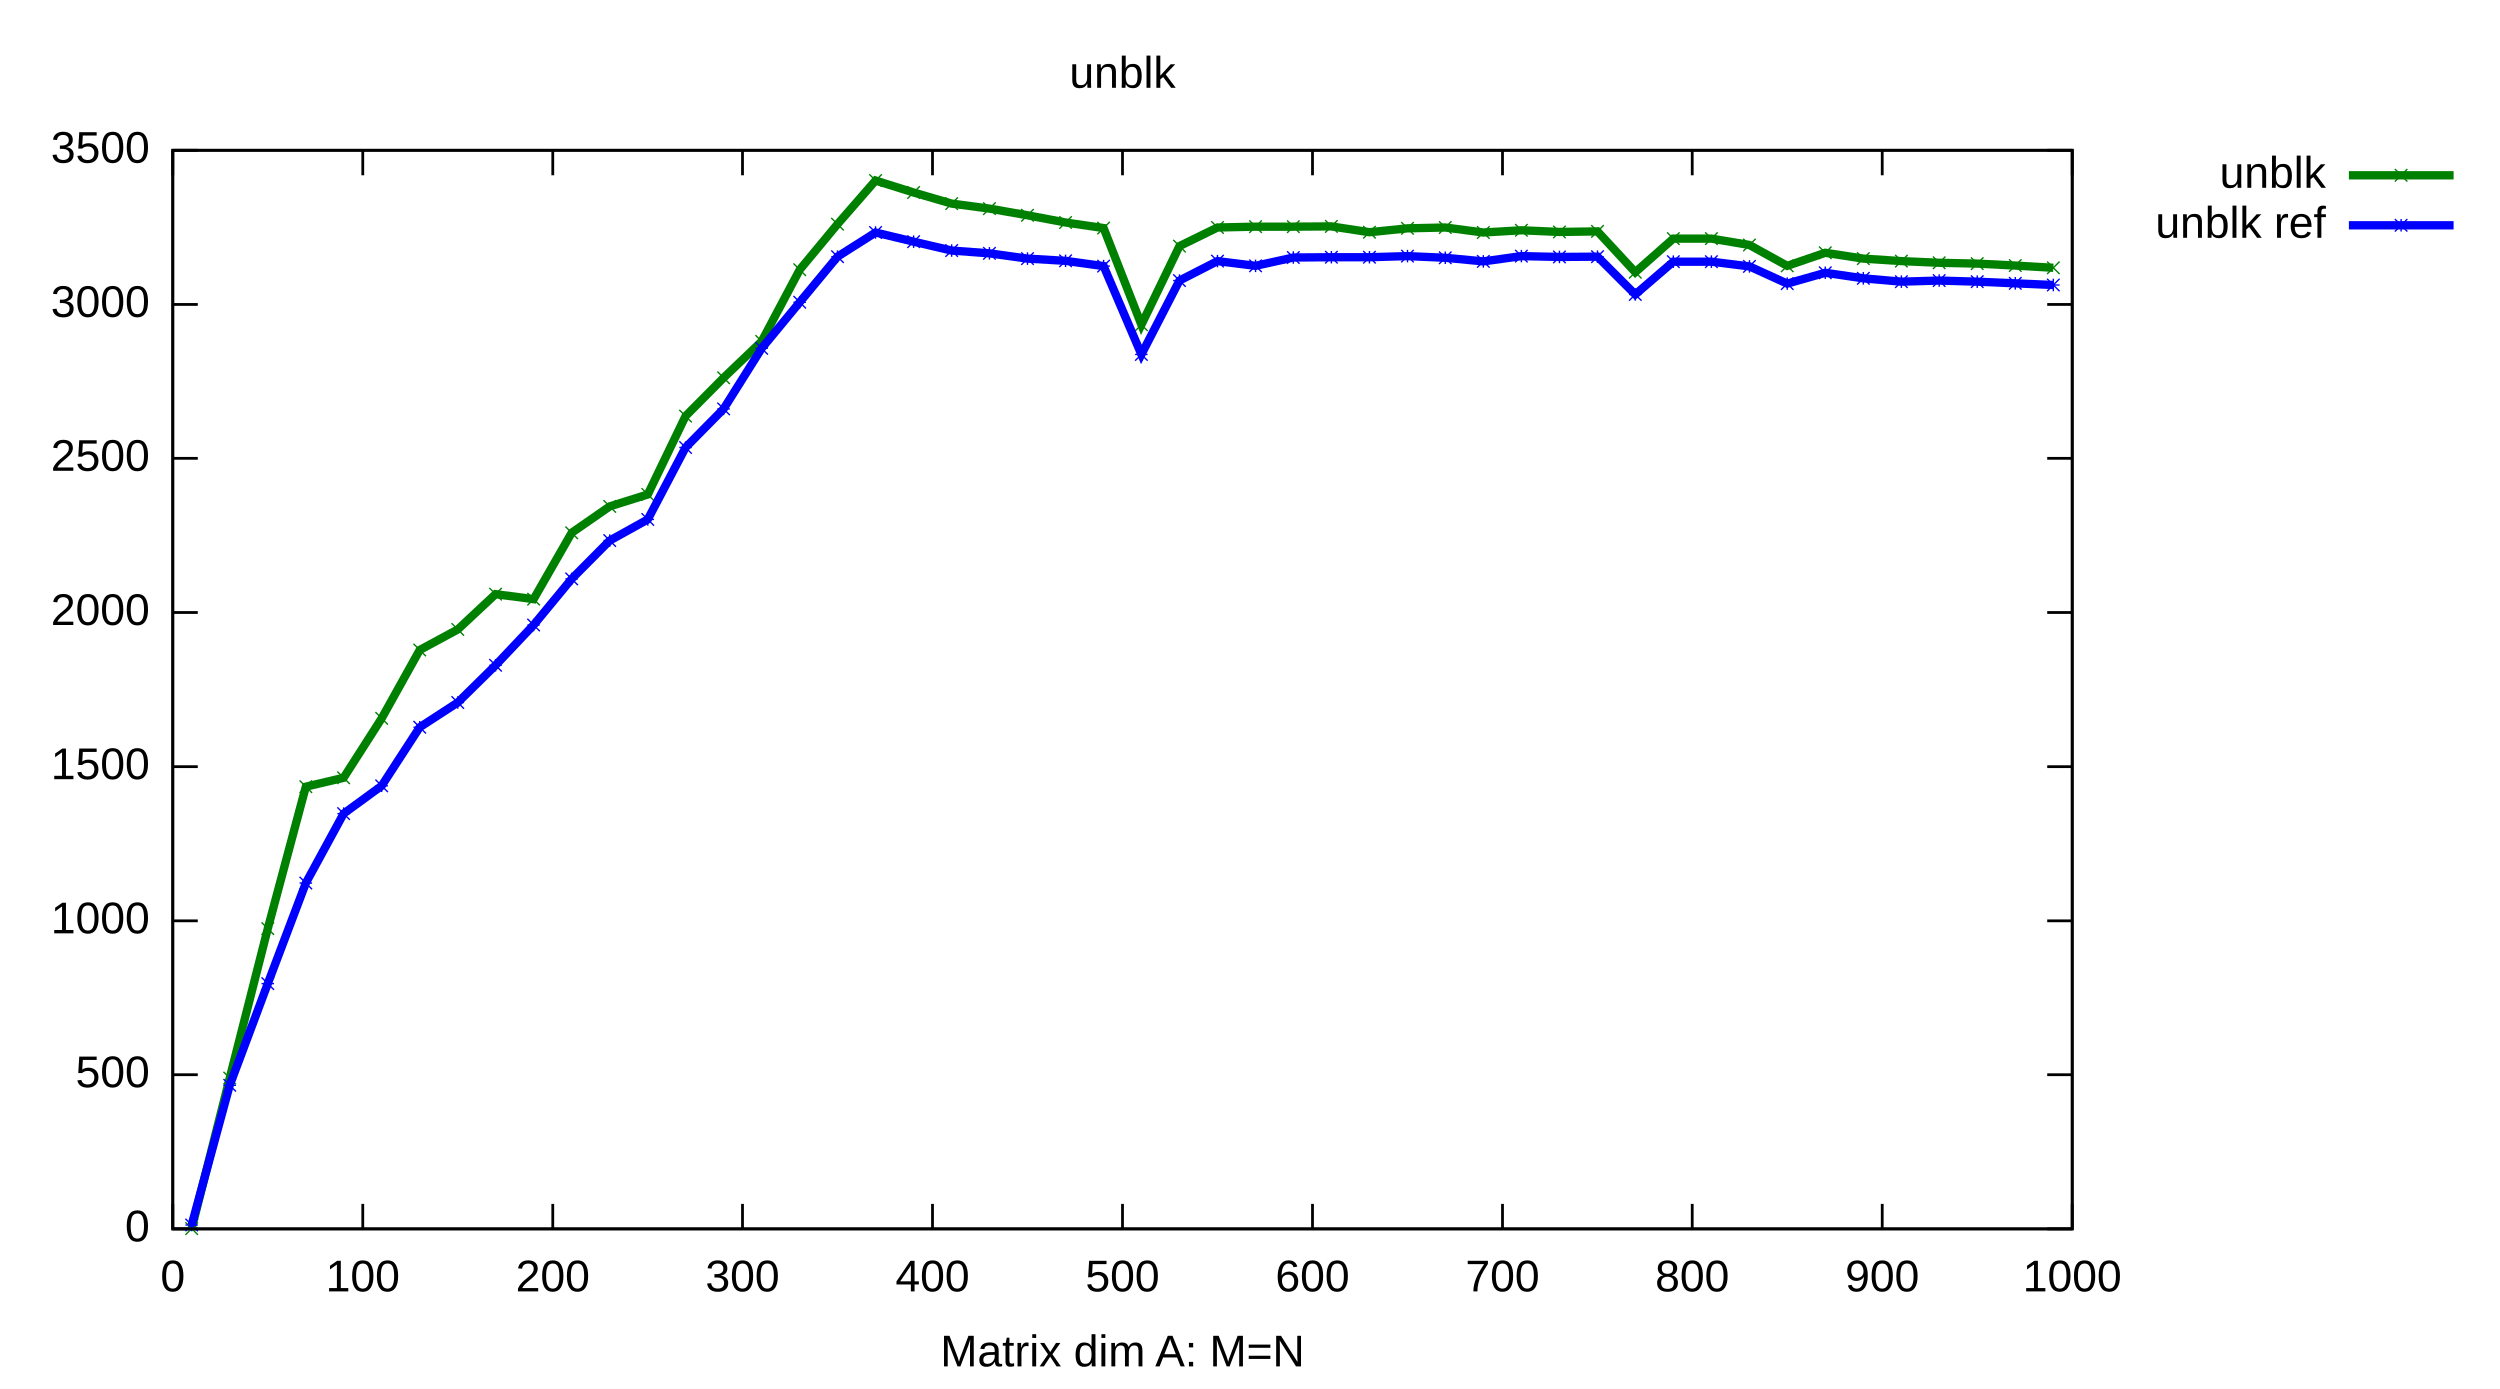
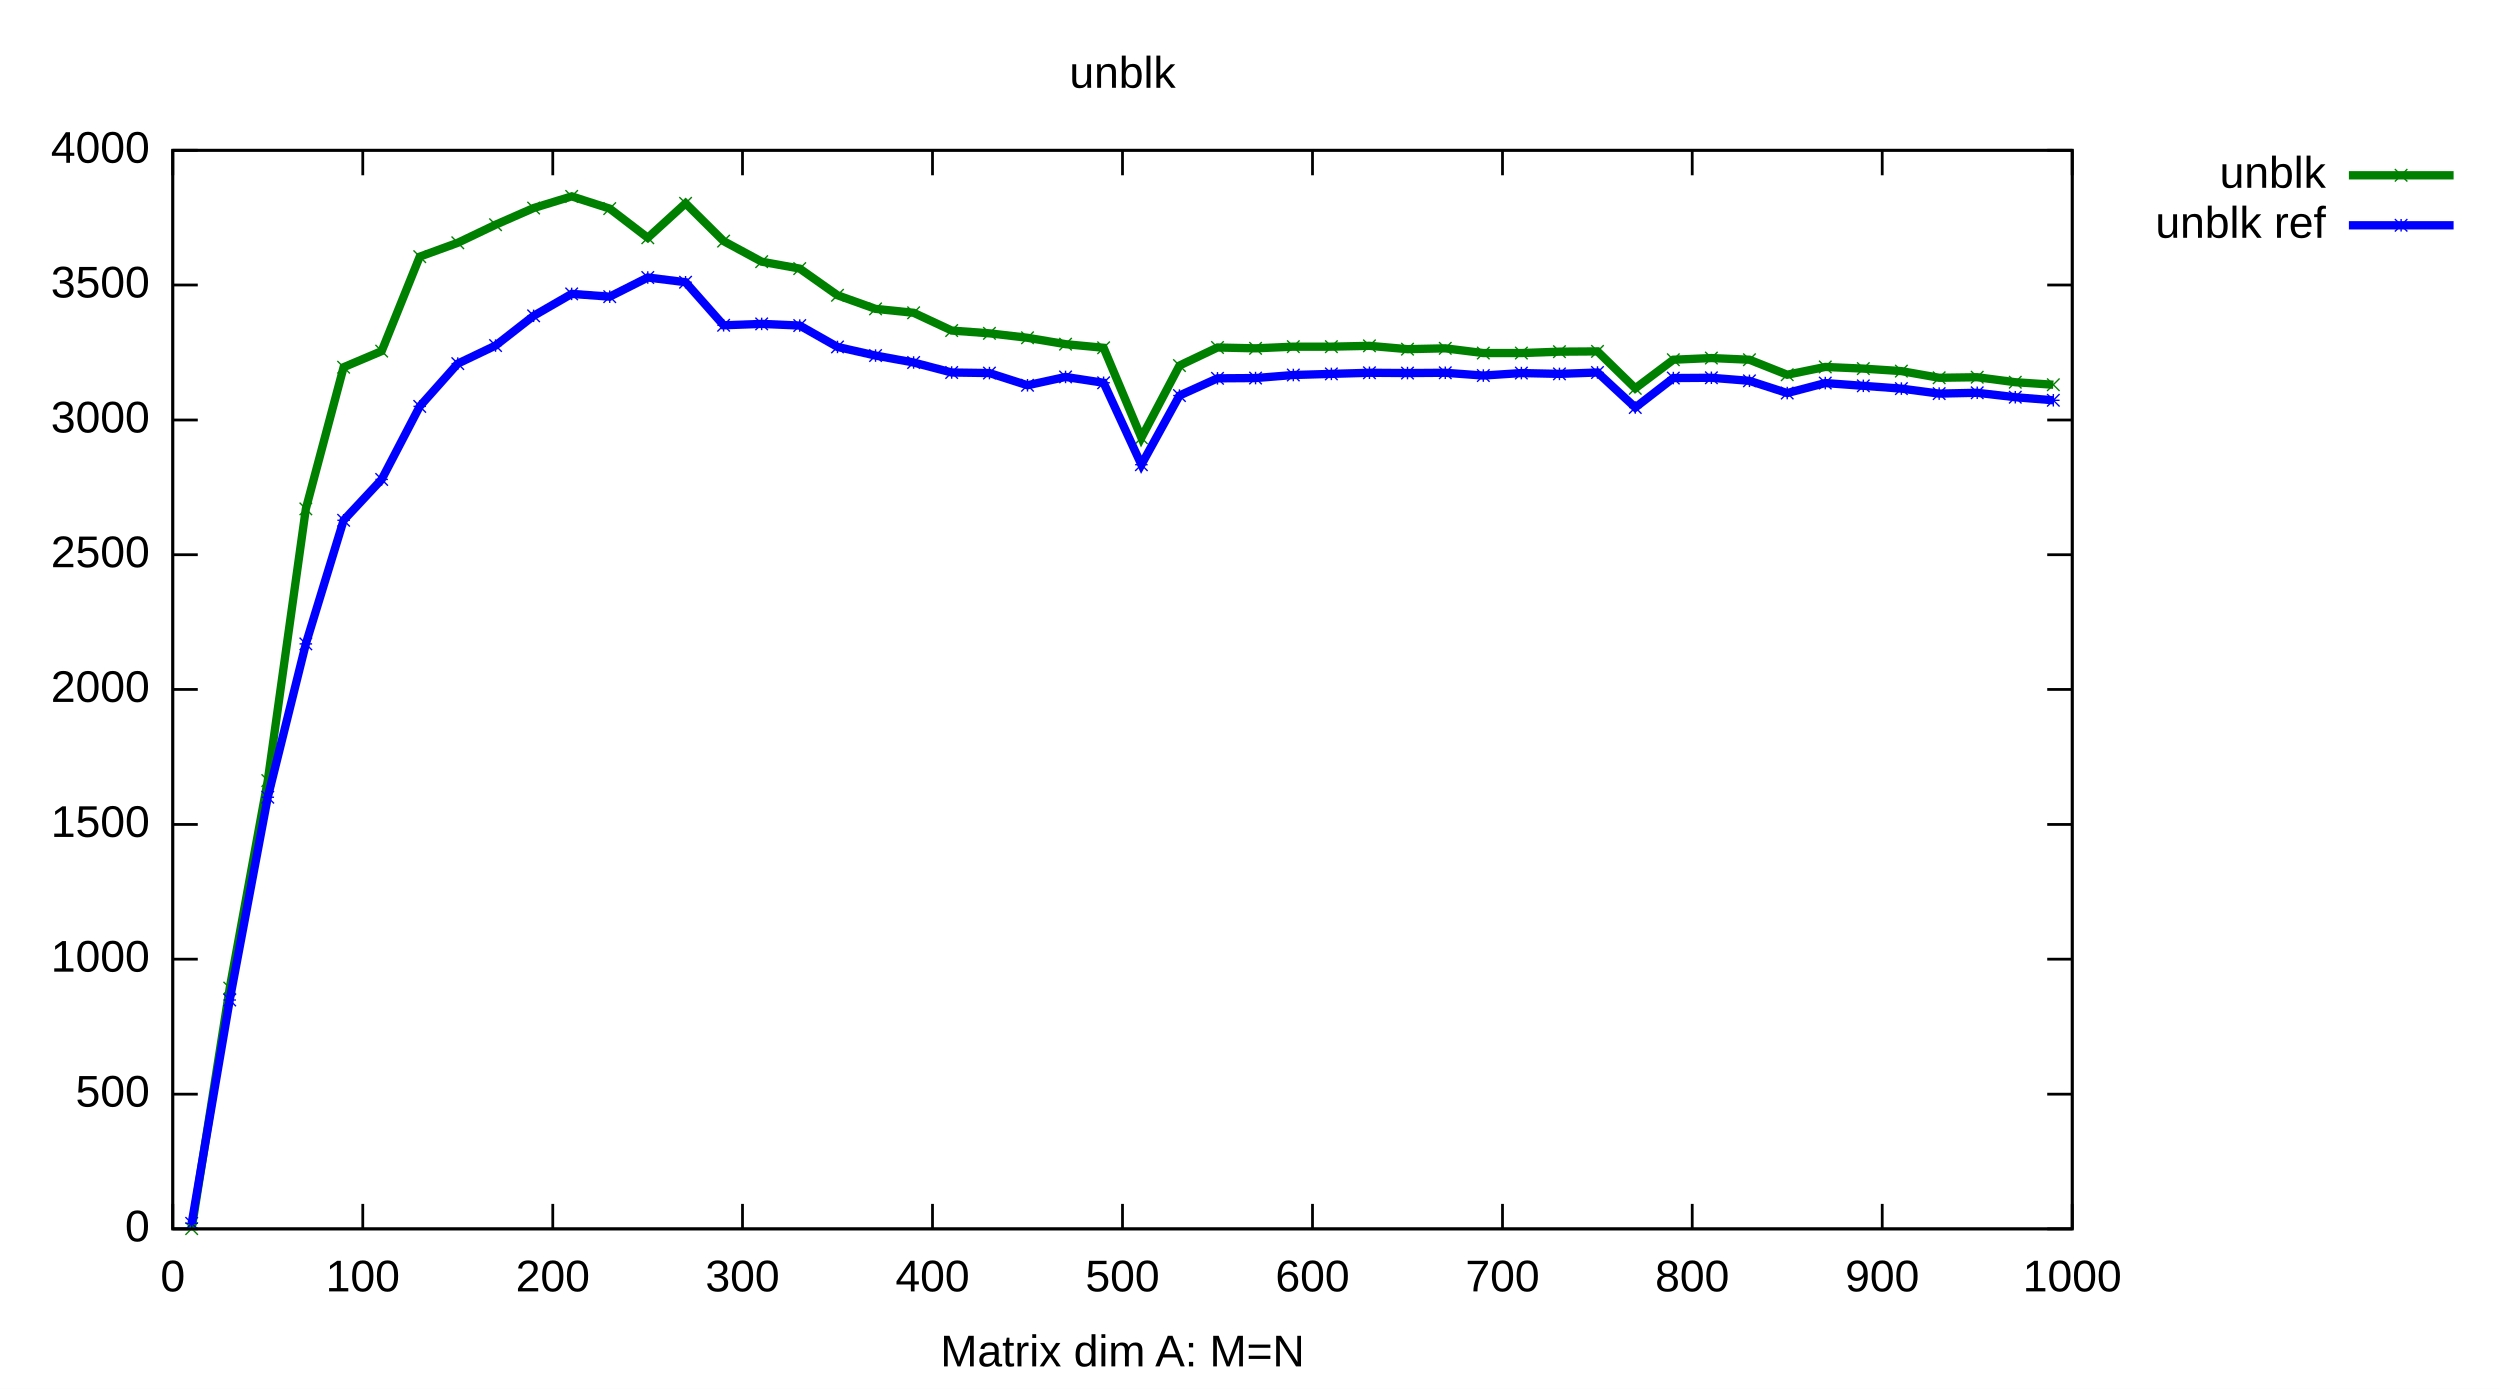
<svg xmlns="http://www.w3.org/2000/svg" xmlns:xlink="http://www.w3.org/1999/xlink" width="900" height="500" viewBox="0 0 900 500">
  <g id="gnuplot_canvas">
    <rect x="0" y="0" width="900" height="500" fill="#ffffff" />
    <defs>
      <circle id="gpDot" r="0.5" stroke-width="0.5" />
      <path id="gpPt0" stroke-width="0.222" stroke="currentColor" d="M-1,0 h2 M0,-1 v2" />
      <path id="gpPt1" stroke-width="0.222" stroke="currentColor" d="M-1,-1 L1,1 M1,-1 L-1,1" />
      <path id="gpPt2" stroke-width="0.222" stroke="currentColor" d="M-1,0 L1,0 M0,-1 L0,1 M-1,-1 L1,1 M-1,1 L1,-1" />
      <rect id="gpPt3" stroke-width="0.222" stroke="currentColor" x="-1" y="-1" width="2" height="2" />
      <rect id="gpPt4" stroke-width="0.222" stroke="currentColor" fill="currentColor" x="-1" y="-1" width="2" height="2" />
      <circle id="gpPt5" stroke-width="0.222" stroke="currentColor" cx="0" cy="0" r="1" />
      <use xlink:href="#gpPt5" id="gpPt6" fill="currentColor" stroke="none" />
      <path id="gpPt7" stroke-width="0.222" stroke="currentColor" d="M0,-1.33 L-1.33,0.67 L1.33,0.67 z" />
      <use xlink:href="#gpPt7" id="gpPt8" fill="currentColor" stroke="none" />
      <use xlink:href="#gpPt7" id="gpPt9" stroke="currentColor" transform="rotate(180)" />
      <use xlink:href="#gpPt9" id="gpPt10" fill="currentColor" stroke="none" />
      <use xlink:href="#gpPt3" id="gpPt11" stroke="currentColor" transform="rotate(45)" />
      <use xlink:href="#gpPt11" id="gpPt12" fill="currentColor" stroke="none" />
      <filter id="greybox" filterUnits="objectBoundingBox" x="0" y="0" height="1" width="1">
        <feFlood flood-color="lightgrey" flood-opacity="1" result="grey" />
        <feComposite in="SourceGraphic" in2="grey" operator="atop" />
      </filter>
    </defs>
    <g style="fill:none; color:#FFFFFF; stroke:currentColor; stroke-width:1.00; stroke-linecap:butt; stroke-linejoin:miter">
</g>
    <g style="fill:none; color:black; stroke:currentColor; stroke-width:1.00; stroke-linecap:butt; stroke-linejoin:miter">
      <path stroke="black" d="M62.2,442.4 L71.2,442.4 M746.0,442.4 L737.0,442.4  " />
      <g transform="translate(53.9,446.9)" style="stroke:none; fill:black; font-family:Arial; font-size:12.00pt; text-anchor:end">
        <text> 0</text>
      </g>
-       <path stroke="black" d="M62.2,386.9 L71.2,386.9 M746.0,386.9 L737.0,386.9  " />
-       <g transform="translate(53.9,391.4)" style="stroke:none; fill:black; font-family:Arial; font-size:12.00pt; text-anchor:end">
+       <path stroke="black" d="M62.2,393.9 L71.2,393.9 M746.0,393.9 L737.0,393.9  " />
+       <g transform="translate(53.9,398.4)" style="stroke:none; fill:black; font-family:Arial; font-size:12.00pt; text-anchor:end">
        <text> 500</text>
      </g>
-       <path stroke="black" d="M62.2,331.5 L71.2,331.5 M746.0,331.5 L737.0,331.5  " />
-       <g transform="translate(53.9,336.0)" style="stroke:none; fill:black; font-family:Arial; font-size:12.00pt; text-anchor:end">
+       <path stroke="black" d="M62.2,345.3 L71.2,345.3 M746.0,345.3 L737.0,345.3  " />
+       <g transform="translate(53.9,349.8)" style="stroke:none; fill:black; font-family:Arial; font-size:12.00pt; text-anchor:end">
        <text> 1000</text>
      </g>
-       <path stroke="black" d="M62.2,276.0 L71.2,276.0 M746.0,276.0 L737.0,276.0  " />
-       <g transform="translate(53.9,280.5)" style="stroke:none; fill:black; font-family:Arial; font-size:12.00pt; text-anchor:end">
+       <path stroke="black" d="M62.2,296.8 L71.2,296.8 M746.0,296.8 L737.0,296.8  " />
+       <g transform="translate(53.9,301.3)" style="stroke:none; fill:black; font-family:Arial; font-size:12.00pt; text-anchor:end">
        <text> 1500</text>
      </g>
-       <path stroke="black" d="M62.2,220.5 L71.2,220.5 M746.0,220.5 L737.0,220.5  " />
-       <g transform="translate(53.9,225.0)" style="stroke:none; fill:black; font-family:Arial; font-size:12.00pt; text-anchor:end">
+       <path stroke="black" d="M62.2,248.2 L71.2,248.2 M746.0,248.2 L737.0,248.2  " />
+       <g transform="translate(53.9,252.7)" style="stroke:none; fill:black; font-family:Arial; font-size:12.00pt; text-anchor:end">
        <text> 2000</text>
      </g>
-       <path stroke="black" d="M62.2,165.0 L71.2,165.0 M746.0,165.0 L737.0,165.0  " />
-       <g transform="translate(53.9,169.5)" style="stroke:none; fill:black; font-family:Arial; font-size:12.00pt; text-anchor:end">
+       <path stroke="black" d="M62.2,199.7 L71.2,199.7 M746.0,199.7 L737.0,199.7  " />
+       <g transform="translate(53.9,204.2)" style="stroke:none; fill:black; font-family:Arial; font-size:12.00pt; text-anchor:end">
        <text> 2500</text>
      </g>
-       <path stroke="black" d="M62.2,109.6 L71.2,109.6 M746.0,109.6 L737.0,109.6  " />
-       <g transform="translate(53.9,114.1)" style="stroke:none; fill:black; font-family:Arial; font-size:12.00pt; text-anchor:end">
+       <path stroke="black" d="M62.2,151.2 L71.2,151.2 M746.0,151.2 L737.0,151.2  " />
+       <g transform="translate(53.9,155.7)" style="stroke:none; fill:black; font-family:Arial; font-size:12.00pt; text-anchor:end">
        <text> 3000</text>
+       </g>
+       <path stroke="black" d="M62.2,102.6 L71.2,102.6 M746.0,102.6 L737.0,102.6  " />
+       <g transform="translate(53.9,107.1)" style="stroke:none; fill:black; font-family:Arial; font-size:12.00pt; text-anchor:end">
+         <text> 3500</text>
      </g>
      <path stroke="black" d="M62.2,54.1 L71.2,54.1 M746.0,54.1 L737.0,54.1  " />
      <g transform="translate(53.9,58.6)" style="stroke:none; fill:black; font-family:Arial; font-size:12.00pt; text-anchor:end">
-         <text> 3500</text>
+         <text> 4000</text>
      </g>
      <path stroke="black" d="M62.2,442.4 L62.2,433.4 M62.2,54.1 L62.2,63.1  " />
      <g transform="translate(62.2,464.9)" style="stroke:none; fill:black; font-family:Arial; font-size:12.00pt; text-anchor:middle">
        <text> 0</text>
      </g>
      <path stroke="black" d="M130.6,442.4 L130.6,433.4 M130.6,54.1 L130.6,63.1  " />
      <g transform="translate(130.6,464.9)" style="stroke:none; fill:black; font-family:Arial; font-size:12.00pt; text-anchor:middle">
        <text> 100</text>
      </g>
      <path stroke="black" d="M199.0,442.4 L199.0,433.4 M199.0,54.1 L199.0,63.1  " />
      <g transform="translate(199.0,464.9)" style="stroke:none; fill:black; font-family:Arial; font-size:12.00pt; text-anchor:middle">
        <text> 200</text>
      </g>
      <path stroke="black" d="M267.3,442.4 L267.3,433.4 M267.3,54.1 L267.3,63.1  " />
      <g transform="translate(267.3,464.9)" style="stroke:none; fill:black; font-family:Arial; font-size:12.00pt; text-anchor:middle">
        <text> 300</text>
      </g>
      <path stroke="black" d="M335.7,442.4 L335.7,433.4 M335.7,54.1 L335.7,63.1  " />
      <g transform="translate(335.7,464.9)" style="stroke:none; fill:black; font-family:Arial; font-size:12.00pt; text-anchor:middle">
        <text> 400</text>
      </g>
      <path stroke="black" d="M404.1,442.4 L404.1,433.4 M404.1,54.1 L404.1,63.1  " />
      <g transform="translate(404.1,464.9)" style="stroke:none; fill:black; font-family:Arial; font-size:12.00pt; text-anchor:middle">
        <text> 500</text>
      </g>
      <path stroke="black" d="M472.5,442.4 L472.5,433.4 M472.5,54.1 L472.5,63.1  " />
      <g transform="translate(472.5,464.9)" style="stroke:none; fill:black; font-family:Arial; font-size:12.00pt; text-anchor:middle">
        <text> 600</text>
      </g>
      <path stroke="black" d="M540.9,442.4 L540.9,433.4 M540.9,54.1 L540.9,63.1  " />
      <g transform="translate(540.9,464.9)" style="stroke:none; fill:black; font-family:Arial; font-size:12.00pt; text-anchor:middle">
        <text> 700</text>
      </g>
      <path stroke="black" d="M609.2,442.4 L609.2,433.4 M609.2,54.1 L609.2,63.1  " />
      <g transform="translate(609.2,464.9)" style="stroke:none; fill:black; font-family:Arial; font-size:12.00pt; text-anchor:middle">
        <text> 800</text>
      </g>
      <path stroke="black" d="M677.6,442.4 L677.6,433.4 M677.6,54.1 L677.6,63.1  " />
      <g transform="translate(677.6,464.9)" style="stroke:none; fill:black; font-family:Arial; font-size:12.00pt; text-anchor:middle">
        <text> 900</text>
      </g>
      <path stroke="black" d="M746.0,442.4 L746.0,433.4 M746.0,54.1 L746.0,63.1  " />
      <g transform="translate(746.0,464.9)" style="stroke:none; fill:black; font-family:Arial; font-size:12.00pt; text-anchor:middle">
        <text> 1000</text>
      </g>
      <path stroke="black" d="M62.2,54.1 L62.2,442.4 L746.0,442.4 L746.0,54.1 L62.2,54.1 Z  " />
      <g transform="translate(404.1,491.9)" style="stroke:none; fill:black; font-family:Arial; font-size:12.00pt; text-anchor:middle">
        <text>Matrix dim A: M=N</text>
      </g>
      <g transform="translate(404.1,31.6)" style="stroke:none; fill:black; font-family:Arial; font-size:12.00pt; text-anchor:middle">
        <text>unblk</text>
      </g>
    </g>
    <g id="gnuplot_plot_1">
      <g style="fill:none; color:#FFFFFF; stroke:black; stroke-width:3.00; stroke-linecap:butt; stroke-linejoin:miter">
</g>
      <g style="fill:none; color:green; stroke:currentColor; stroke-width:3.00; stroke-linecap:butt; stroke-linejoin:miter">
        <g transform="translate(837.3,67.6)" style="stroke:none; fill:black; font-family:Arial; font-size:12.00pt; text-anchor:end">
          <text>unblk</text>
        </g>
-         <path d="M845.6,63.1 L883.3,63.1 M69.0,442.3 L82.7,388.1 L96.4,334.3 L110.1,283.2 L123.7,280.0 L137.4,258.6    L151.1,234.0 L164.8,226.6 L178.4,213.9 L192.1,215.7 L205.8,191.8 L219.5,182.3 L233.2,178.0 L246.8,149.8    L260.5,136.0 L274.2,122.9 L287.9,97.1 L301.5,80.7 L315.2,65.0 L328.9,69.3 L342.6,73.3 L356.2,75.1    L369.9,77.5 L383.6,80.1 L397.3,82.1 L410.9,116.9 L424.6,88.6 L438.3,81.9 L452.0,81.6 L465.6,81.6    L479.3,81.5 L493.0,83.6 L506.7,82.2 L520.3,81.9 L534.0,83.7 L547.7,82.9 L561.4,83.5 L575.1,83.3    L588.7,98.0 L602.4,85.9 L616.1,85.9 L629.8,88.2 L643.4,95.7 L657.1,91.0 L670.8,93.1 L684.5,94.0    L698.1,94.6 L711.8,94.9 L725.5,95.6 L739.2,96.4  " />
+         <path d="M845.6,63.1 L883.3,63.1 M69.0,442.3 L82.7,355.7 L96.4,281.0 L110.1,183.2 L123.7,132.2 L137.4,126.4    L151.1,92.4 L164.8,87.4 L178.4,80.9 L192.1,74.9 L205.8,70.7 L219.5,75.1 L233.2,85.6 L246.8,73.2    L260.5,86.8 L274.2,94.2 L287.9,96.7 L301.5,106.3 L315.2,111.2 L328.9,112.6 L342.6,119.0 L356.2,120.0    L369.9,121.6 L383.6,123.9 L397.3,125.2 L410.9,157.6 L424.6,131.6 L438.3,125.1 L452.0,125.4 L465.6,124.8    L479.3,124.8 L493.0,124.5 L506.7,125.7 L520.3,125.4 L534.0,127.1 L547.7,127.1 L561.4,126.6 L575.1,126.5    L588.7,139.8 L602.4,129.5 L616.1,128.9 L629.8,129.5 L643.4,134.9 L657.1,132.1 L670.8,132.7 L684.5,133.6    L698.1,136.0 L711.8,135.8 L725.5,137.6 L739.2,138.5  " />
        <use xlink:href="#gpPt1" transform="translate(69.0,442.3) scale(2.25)" />
-         <use xlink:href="#gpPt1" transform="translate(82.7,388.1) scale(2.25)" />
-         <use xlink:href="#gpPt1" transform="translate(96.4,334.3) scale(2.25)" />
-         <use xlink:href="#gpPt1" transform="translate(110.1,283.2) scale(2.25)" />
-         <use xlink:href="#gpPt1" transform="translate(123.7,280.0) scale(2.25)" />
-         <use xlink:href="#gpPt1" transform="translate(137.4,258.6) scale(2.25)" />
-         <use xlink:href="#gpPt1" transform="translate(151.1,234.0) scale(2.25)" />
-         <use xlink:href="#gpPt1" transform="translate(164.8,226.6) scale(2.25)" />
-         <use xlink:href="#gpPt1" transform="translate(178.4,213.9) scale(2.25)" />
-         <use xlink:href="#gpPt1" transform="translate(192.1,215.7) scale(2.25)" />
-         <use xlink:href="#gpPt1" transform="translate(205.8,191.8) scale(2.25)" />
-         <use xlink:href="#gpPt1" transform="translate(219.5,182.3) scale(2.25)" />
-         <use xlink:href="#gpPt1" transform="translate(233.2,178.0) scale(2.25)" />
-         <use xlink:href="#gpPt1" transform="translate(246.8,149.8) scale(2.25)" />
-         <use xlink:href="#gpPt1" transform="translate(260.5,136.0) scale(2.25)" />
-         <use xlink:href="#gpPt1" transform="translate(274.2,122.9) scale(2.25)" />
-         <use xlink:href="#gpPt1" transform="translate(287.9,97.1) scale(2.25)" />
-         <use xlink:href="#gpPt1" transform="translate(301.5,80.7) scale(2.25)" />
-         <use xlink:href="#gpPt1" transform="translate(315.2,65.0) scale(2.25)" />
-         <use xlink:href="#gpPt1" transform="translate(328.9,69.3) scale(2.25)" />
-         <use xlink:href="#gpPt1" transform="translate(342.6,73.3) scale(2.25)" />
-         <use xlink:href="#gpPt1" transform="translate(356.2,75.1) scale(2.25)" />
-         <use xlink:href="#gpPt1" transform="translate(369.9,77.5) scale(2.25)" />
-         <use xlink:href="#gpPt1" transform="translate(383.6,80.1) scale(2.25)" />
-         <use xlink:href="#gpPt1" transform="translate(397.3,82.1) scale(2.25)" />
-         <use xlink:href="#gpPt1" transform="translate(410.9,116.9) scale(2.25)" />
-         <use xlink:href="#gpPt1" transform="translate(424.6,88.6) scale(2.25)" />
-         <use xlink:href="#gpPt1" transform="translate(438.3,81.9) scale(2.25)" />
-         <use xlink:href="#gpPt1" transform="translate(452.0,81.6) scale(2.25)" />
-         <use xlink:href="#gpPt1" transform="translate(465.6,81.6) scale(2.25)" />
-         <use xlink:href="#gpPt1" transform="translate(479.3,81.5) scale(2.25)" />
-         <use xlink:href="#gpPt1" transform="translate(493.0,83.6) scale(2.25)" />
-         <use xlink:href="#gpPt1" transform="translate(506.7,82.2) scale(2.25)" />
-         <use xlink:href="#gpPt1" transform="translate(520.3,81.9) scale(2.25)" />
-         <use xlink:href="#gpPt1" transform="translate(534.0,83.7) scale(2.25)" />
-         <use xlink:href="#gpPt1" transform="translate(547.7,82.9) scale(2.25)" />
-         <use xlink:href="#gpPt1" transform="translate(561.4,83.5) scale(2.25)" />
-         <use xlink:href="#gpPt1" transform="translate(575.1,83.3) scale(2.25)" />
-         <use xlink:href="#gpPt1" transform="translate(588.7,98.0) scale(2.25)" />
-         <use xlink:href="#gpPt1" transform="translate(602.4,85.9) scale(2.25)" />
-         <use xlink:href="#gpPt1" transform="translate(616.1,85.9) scale(2.25)" />
-         <use xlink:href="#gpPt1" transform="translate(629.8,88.2) scale(2.25)" />
-         <use xlink:href="#gpPt1" transform="translate(643.4,95.7) scale(2.25)" />
-         <use xlink:href="#gpPt1" transform="translate(657.1,91.0) scale(2.25)" />
-         <use xlink:href="#gpPt1" transform="translate(670.8,93.1) scale(2.25)" />
-         <use xlink:href="#gpPt1" transform="translate(684.5,94.0) scale(2.25)" />
-         <use xlink:href="#gpPt1" transform="translate(698.1,94.6) scale(2.25)" />
-         <use xlink:href="#gpPt1" transform="translate(711.8,94.9) scale(2.25)" />
-         <use xlink:href="#gpPt1" transform="translate(725.5,95.6) scale(2.25)" />
-         <use xlink:href="#gpPt1" transform="translate(739.2,96.4) scale(2.25)" />
+         <use xlink:href="#gpPt1" transform="translate(82.7,355.7) scale(2.25)" />
+         <use xlink:href="#gpPt1" transform="translate(96.4,281.0) scale(2.25)" />
+         <use xlink:href="#gpPt1" transform="translate(110.1,183.2) scale(2.25)" />
+         <use xlink:href="#gpPt1" transform="translate(123.7,132.2) scale(2.25)" />
+         <use xlink:href="#gpPt1" transform="translate(137.4,126.4) scale(2.25)" />
+         <use xlink:href="#gpPt1" transform="translate(151.1,92.4) scale(2.25)" />
+         <use xlink:href="#gpPt1" transform="translate(164.8,87.4) scale(2.25)" />
+         <use xlink:href="#gpPt1" transform="translate(178.4,80.9) scale(2.25)" />
+         <use xlink:href="#gpPt1" transform="translate(192.1,74.9) scale(2.25)" />
+         <use xlink:href="#gpPt1" transform="translate(205.8,70.7) scale(2.25)" />
+         <use xlink:href="#gpPt1" transform="translate(219.5,75.1) scale(2.25)" />
+         <use xlink:href="#gpPt1" transform="translate(233.2,85.6) scale(2.25)" />
+         <use xlink:href="#gpPt1" transform="translate(246.8,73.2) scale(2.25)" />
+         <use xlink:href="#gpPt1" transform="translate(260.5,86.8) scale(2.25)" />
+         <use xlink:href="#gpPt1" transform="translate(274.2,94.2) scale(2.25)" />
+         <use xlink:href="#gpPt1" transform="translate(287.9,96.7) scale(2.25)" />
+         <use xlink:href="#gpPt1" transform="translate(301.5,106.3) scale(2.25)" />
+         <use xlink:href="#gpPt1" transform="translate(315.2,111.2) scale(2.25)" />
+         <use xlink:href="#gpPt1" transform="translate(328.9,112.6) scale(2.25)" />
+         <use xlink:href="#gpPt1" transform="translate(342.6,119.0) scale(2.25)" />
+         <use xlink:href="#gpPt1" transform="translate(356.2,120.0) scale(2.25)" />
+         <use xlink:href="#gpPt1" transform="translate(369.9,121.6) scale(2.25)" />
+         <use xlink:href="#gpPt1" transform="translate(383.6,123.9) scale(2.25)" />
+         <use xlink:href="#gpPt1" transform="translate(397.3,125.2) scale(2.25)" />
+         <use xlink:href="#gpPt1" transform="translate(410.9,157.6) scale(2.25)" />
+         <use xlink:href="#gpPt1" transform="translate(424.6,131.6) scale(2.25)" />
+         <use xlink:href="#gpPt1" transform="translate(438.3,125.1) scale(2.25)" />
+         <use xlink:href="#gpPt1" transform="translate(452.0,125.4) scale(2.25)" />
+         <use xlink:href="#gpPt1" transform="translate(465.6,124.8) scale(2.25)" />
+         <use xlink:href="#gpPt1" transform="translate(479.3,124.8) scale(2.25)" />
+         <use xlink:href="#gpPt1" transform="translate(493.0,124.5) scale(2.25)" />
+         <use xlink:href="#gpPt1" transform="translate(506.7,125.7) scale(2.25)" />
+         <use xlink:href="#gpPt1" transform="translate(520.3,125.4) scale(2.25)" />
+         <use xlink:href="#gpPt1" transform="translate(534.0,127.1) scale(2.25)" />
+         <use xlink:href="#gpPt1" transform="translate(547.7,127.1) scale(2.25)" />
+         <use xlink:href="#gpPt1" transform="translate(561.4,126.6) scale(2.25)" />
+         <use xlink:href="#gpPt1" transform="translate(575.1,126.5) scale(2.25)" />
+         <use xlink:href="#gpPt1" transform="translate(588.7,139.8) scale(2.25)" />
+         <use xlink:href="#gpPt1" transform="translate(602.4,129.5) scale(2.25)" />
+         <use xlink:href="#gpPt1" transform="translate(616.1,128.9) scale(2.25)" />
+         <use xlink:href="#gpPt1" transform="translate(629.8,129.5) scale(2.25)" />
+         <use xlink:href="#gpPt1" transform="translate(643.4,134.9) scale(2.25)" />
+         <use xlink:href="#gpPt1" transform="translate(657.1,132.1) scale(2.25)" />
+         <use xlink:href="#gpPt1" transform="translate(670.8,132.7) scale(2.25)" />
+         <use xlink:href="#gpPt1" transform="translate(684.5,133.6) scale(2.25)" />
+         <use xlink:href="#gpPt1" transform="translate(698.1,136.0) scale(2.25)" />
+         <use xlink:href="#gpPt1" transform="translate(711.8,135.8) scale(2.25)" />
+         <use xlink:href="#gpPt1" transform="translate(725.5,137.6) scale(2.25)" />
+         <use xlink:href="#gpPt1" transform="translate(739.2,138.5) scale(2.25)" />
        <use xlink:href="#gpPt1" transform="translate(864.4,63.1) scale(2.25)" />
      </g>
    </g>
    <g id="gnuplot_plot_2">
      <g style="fill:none; color:blue; stroke:currentColor; stroke-width:3.00; stroke-linecap:butt; stroke-linejoin:miter">
        <g transform="translate(837.3,85.6)" style="stroke:none; fill:black; font-family:Arial; font-size:12.00pt; text-anchor:end">
          <text>unblk ref</text>
        </g>
-         <path d="M845.6,81.1 L883.3,81.1 M69.0,441.0 L82.7,390.7 L96.4,354.1 L110.1,317.9 L123.7,292.9 L137.4,282.9    L151.1,261.8 L164.8,252.9 L178.4,239.5 L192.1,225.0 L205.8,208.4 L219.5,194.6 L233.2,187.0 L246.8,161.1    L260.5,147.2 L274.2,125.4 L287.9,108.8 L301.5,92.4 L315.2,83.7 L328.9,87.0 L342.6,90.2 L356.2,91.2    L369.9,93.1 L383.6,93.9 L397.3,95.8 L410.9,127.6 L424.6,101.0 L438.3,94.0 L452.0,95.7 L465.6,92.7    L479.3,92.6 L493.0,92.6 L506.7,92.2 L520.3,92.8 L534.0,94.1 L547.7,92.2 L561.4,92.5 L575.1,92.4    L588.7,106.0 L602.4,94.2 L616.1,94.2 L629.8,95.9 L643.4,102.1 L657.1,98.2 L670.8,100.2 L684.5,101.4    L698.1,101.0 L711.8,101.4 L725.5,102.0 L739.2,102.6  " />
-         <use xlink:href="#gpPt2" transform="translate(69.0,441.0) scale(2.25)" />
-         <use xlink:href="#gpPt2" transform="translate(82.7,390.7) scale(2.25)" />
-         <use xlink:href="#gpPt2" transform="translate(96.4,354.1) scale(2.25)" />
-         <use xlink:href="#gpPt2" transform="translate(110.1,317.9) scale(2.25)" />
-         <use xlink:href="#gpPt2" transform="translate(123.7,292.9) scale(2.25)" />
-         <use xlink:href="#gpPt2" transform="translate(137.4,282.9) scale(2.25)" />
-         <use xlink:href="#gpPt2" transform="translate(151.1,261.8) scale(2.25)" />
-         <use xlink:href="#gpPt2" transform="translate(164.8,252.9) scale(2.25)" />
-         <use xlink:href="#gpPt2" transform="translate(178.4,239.5) scale(2.25)" />
-         <use xlink:href="#gpPt2" transform="translate(192.1,225.0) scale(2.25)" />
-         <use xlink:href="#gpPt2" transform="translate(205.8,208.4) scale(2.25)" />
-         <use xlink:href="#gpPt2" transform="translate(219.5,194.6) scale(2.25)" />
-         <use xlink:href="#gpPt2" transform="translate(233.2,187.0) scale(2.25)" />
-         <use xlink:href="#gpPt2" transform="translate(246.8,161.1) scale(2.25)" />
-         <use xlink:href="#gpPt2" transform="translate(260.5,147.2) scale(2.25)" />
-         <use xlink:href="#gpPt2" transform="translate(274.2,125.4) scale(2.25)" />
-         <use xlink:href="#gpPt2" transform="translate(287.9,108.8) scale(2.25)" />
-         <use xlink:href="#gpPt2" transform="translate(301.5,92.4) scale(2.25)" />
-         <use xlink:href="#gpPt2" transform="translate(315.2,83.7) scale(2.25)" />
-         <use xlink:href="#gpPt2" transform="translate(328.9,87.0) scale(2.25)" />
-         <use xlink:href="#gpPt2" transform="translate(342.6,90.2) scale(2.25)" />
-         <use xlink:href="#gpPt2" transform="translate(356.2,91.2) scale(2.25)" />
-         <use xlink:href="#gpPt2" transform="translate(369.9,93.1) scale(2.25)" />
-         <use xlink:href="#gpPt2" transform="translate(383.6,93.9) scale(2.25)" />
-         <use xlink:href="#gpPt2" transform="translate(397.3,95.8) scale(2.25)" />
-         <use xlink:href="#gpPt2" transform="translate(410.9,127.6) scale(2.25)" />
-         <use xlink:href="#gpPt2" transform="translate(424.6,101.0) scale(2.25)" />
-         <use xlink:href="#gpPt2" transform="translate(438.3,94.0) scale(2.25)" />
-         <use xlink:href="#gpPt2" transform="translate(452.0,95.7) scale(2.25)" />
-         <use xlink:href="#gpPt2" transform="translate(465.6,92.7) scale(2.25)" />
-         <use xlink:href="#gpPt2" transform="translate(479.3,92.6) scale(2.25)" />
-         <use xlink:href="#gpPt2" transform="translate(493.0,92.6) scale(2.25)" />
-         <use xlink:href="#gpPt2" transform="translate(506.7,92.2) scale(2.25)" />
-         <use xlink:href="#gpPt2" transform="translate(520.3,92.8) scale(2.25)" />
-         <use xlink:href="#gpPt2" transform="translate(534.0,94.1) scale(2.25)" />
-         <use xlink:href="#gpPt2" transform="translate(547.7,92.2) scale(2.25)" />
-         <use xlink:href="#gpPt2" transform="translate(561.4,92.5) scale(2.25)" />
-         <use xlink:href="#gpPt2" transform="translate(575.1,92.4) scale(2.25)" />
-         <use xlink:href="#gpPt2" transform="translate(588.7,106.0) scale(2.25)" />
-         <use xlink:href="#gpPt2" transform="translate(602.4,94.2) scale(2.25)" />
-         <use xlink:href="#gpPt2" transform="translate(616.1,94.2) scale(2.25)" />
-         <use xlink:href="#gpPt2" transform="translate(629.8,95.9) scale(2.25)" />
-         <use xlink:href="#gpPt2" transform="translate(643.4,102.1) scale(2.25)" />
-         <use xlink:href="#gpPt2" transform="translate(657.1,98.2) scale(2.25)" />
-         <use xlink:href="#gpPt2" transform="translate(670.8,100.2) scale(2.25)" />
-         <use xlink:href="#gpPt2" transform="translate(684.5,101.4) scale(2.25)" />
-         <use xlink:href="#gpPt2" transform="translate(698.1,101.0) scale(2.25)" />
-         <use xlink:href="#gpPt2" transform="translate(711.8,101.4) scale(2.25)" />
-         <use xlink:href="#gpPt2" transform="translate(725.5,102.0) scale(2.25)" />
-         <use xlink:href="#gpPt2" transform="translate(739.2,102.6) scale(2.25)" />
+         <path d="M845.6,81.1 L883.3,81.1 M69.0,440.4 L82.7,360.0 L96.4,287.0 L110.1,231.8 L123.7,187.3 L137.4,172.6    L151.1,146.3 L164.8,130.9 L178.4,124.4 L192.1,113.7 L205.8,105.8 L219.5,106.8 L233.2,99.9 L246.8,101.6    L260.5,117.1 L274.2,116.6 L287.9,117.2 L301.5,124.9 L315.2,128.0 L328.9,130.5 L342.6,134.1 L356.2,134.3    L369.9,138.7 L383.6,135.7 L397.3,137.8 L410.9,167.3 L424.6,142.4 L438.3,136.2 L452.0,136.1 L465.6,135.0    L479.3,134.6 L493.0,134.2 L506.7,134.3 L520.3,134.2 L534.0,135.2 L547.7,134.3 L561.4,134.6 L575.1,134.1    L588.7,146.7 L602.4,136.1 L616.1,136.0 L629.8,137.1 L643.4,141.5 L657.1,137.9 L670.8,138.9 L684.5,139.9    L698.1,141.7 L711.8,141.4 L725.5,143.0 L739.2,144.1  " />
+         <use xlink:href="#gpPt2" transform="translate(69.0,440.4) scale(2.25)" />
+         <use xlink:href="#gpPt2" transform="translate(82.7,360.0) scale(2.25)" />
+         <use xlink:href="#gpPt2" transform="translate(96.4,287.0) scale(2.25)" />
+         <use xlink:href="#gpPt2" transform="translate(110.1,231.8) scale(2.25)" />
+         <use xlink:href="#gpPt2" transform="translate(123.7,187.3) scale(2.25)" />
+         <use xlink:href="#gpPt2" transform="translate(137.4,172.6) scale(2.25)" />
+         <use xlink:href="#gpPt2" transform="translate(151.1,146.3) scale(2.25)" />
+         <use xlink:href="#gpPt2" transform="translate(164.8,130.9) scale(2.25)" />
+         <use xlink:href="#gpPt2" transform="translate(178.4,124.4) scale(2.25)" />
+         <use xlink:href="#gpPt2" transform="translate(192.1,113.7) scale(2.25)" />
+         <use xlink:href="#gpPt2" transform="translate(205.8,105.8) scale(2.25)" />
+         <use xlink:href="#gpPt2" transform="translate(219.5,106.8) scale(2.25)" />
+         <use xlink:href="#gpPt2" transform="translate(233.2,99.9) scale(2.25)" />
+         <use xlink:href="#gpPt2" transform="translate(246.8,101.6) scale(2.25)" />
+         <use xlink:href="#gpPt2" transform="translate(260.5,117.1) scale(2.25)" />
+         <use xlink:href="#gpPt2" transform="translate(274.2,116.6) scale(2.25)" />
+         <use xlink:href="#gpPt2" transform="translate(287.9,117.2) scale(2.25)" />
+         <use xlink:href="#gpPt2" transform="translate(301.5,124.9) scale(2.25)" />
+         <use xlink:href="#gpPt2" transform="translate(315.2,128.0) scale(2.25)" />
+         <use xlink:href="#gpPt2" transform="translate(328.9,130.5) scale(2.25)" />
+         <use xlink:href="#gpPt2" transform="translate(342.6,134.1) scale(2.25)" />
+         <use xlink:href="#gpPt2" transform="translate(356.2,134.3) scale(2.25)" />
+         <use xlink:href="#gpPt2" transform="translate(369.9,138.7) scale(2.25)" />
+         <use xlink:href="#gpPt2" transform="translate(383.6,135.7) scale(2.25)" />
+         <use xlink:href="#gpPt2" transform="translate(397.3,137.8) scale(2.25)" />
+         <use xlink:href="#gpPt2" transform="translate(410.9,167.3) scale(2.25)" />
+         <use xlink:href="#gpPt2" transform="translate(424.6,142.4) scale(2.25)" />
+         <use xlink:href="#gpPt2" transform="translate(438.3,136.2) scale(2.25)" />
+         <use xlink:href="#gpPt2" transform="translate(452.0,136.1) scale(2.25)" />
+         <use xlink:href="#gpPt2" transform="translate(465.6,135.0) scale(2.25)" />
+         <use xlink:href="#gpPt2" transform="translate(479.3,134.6) scale(2.25)" />
+         <use xlink:href="#gpPt2" transform="translate(493.0,134.2) scale(2.25)" />
+         <use xlink:href="#gpPt2" transform="translate(506.7,134.3) scale(2.25)" />
+         <use xlink:href="#gpPt2" transform="translate(520.3,134.2) scale(2.25)" />
+         <use xlink:href="#gpPt2" transform="translate(534.0,135.2) scale(2.25)" />
+         <use xlink:href="#gpPt2" transform="translate(547.7,134.3) scale(2.25)" />
+         <use xlink:href="#gpPt2" transform="translate(561.4,134.6) scale(2.25)" />
+         <use xlink:href="#gpPt2" transform="translate(575.1,134.1) scale(2.25)" />
+         <use xlink:href="#gpPt2" transform="translate(588.7,146.7) scale(2.25)" />
+         <use xlink:href="#gpPt2" transform="translate(602.4,136.1) scale(2.25)" />
+         <use xlink:href="#gpPt2" transform="translate(616.1,136.0) scale(2.25)" />
+         <use xlink:href="#gpPt2" transform="translate(629.8,137.1) scale(2.25)" />
+         <use xlink:href="#gpPt2" transform="translate(643.4,141.5) scale(2.25)" />
+         <use xlink:href="#gpPt2" transform="translate(657.1,137.9) scale(2.25)" />
+         <use xlink:href="#gpPt2" transform="translate(670.8,138.9) scale(2.25)" />
+         <use xlink:href="#gpPt2" transform="translate(684.5,139.9) scale(2.25)" />
+         <use xlink:href="#gpPt2" transform="translate(698.1,141.7) scale(2.25)" />
+         <use xlink:href="#gpPt2" transform="translate(711.8,141.4) scale(2.25)" />
+         <use xlink:href="#gpPt2" transform="translate(725.5,143.0) scale(2.25)" />
+         <use xlink:href="#gpPt2" transform="translate(739.2,144.1) scale(2.25)" />
        <use xlink:href="#gpPt2" transform="translate(864.4,81.1) scale(2.25)" />
      </g>
    </g>
    <g style="fill:none; color:#FFFFFF; stroke:currentColor; stroke-width:1.00; stroke-linecap:butt; stroke-linejoin:miter">
</g>
    <g style="fill:none; color:black; stroke:currentColor; stroke-width:1.00; stroke-linecap:butt; stroke-linejoin:miter">
      <path stroke="black" d="M62.2,54.1 L62.2,442.4 L746.0,442.4 L746.0,54.1 L62.2,54.1 Z  " />
    </g>
  </g>
</svg>
